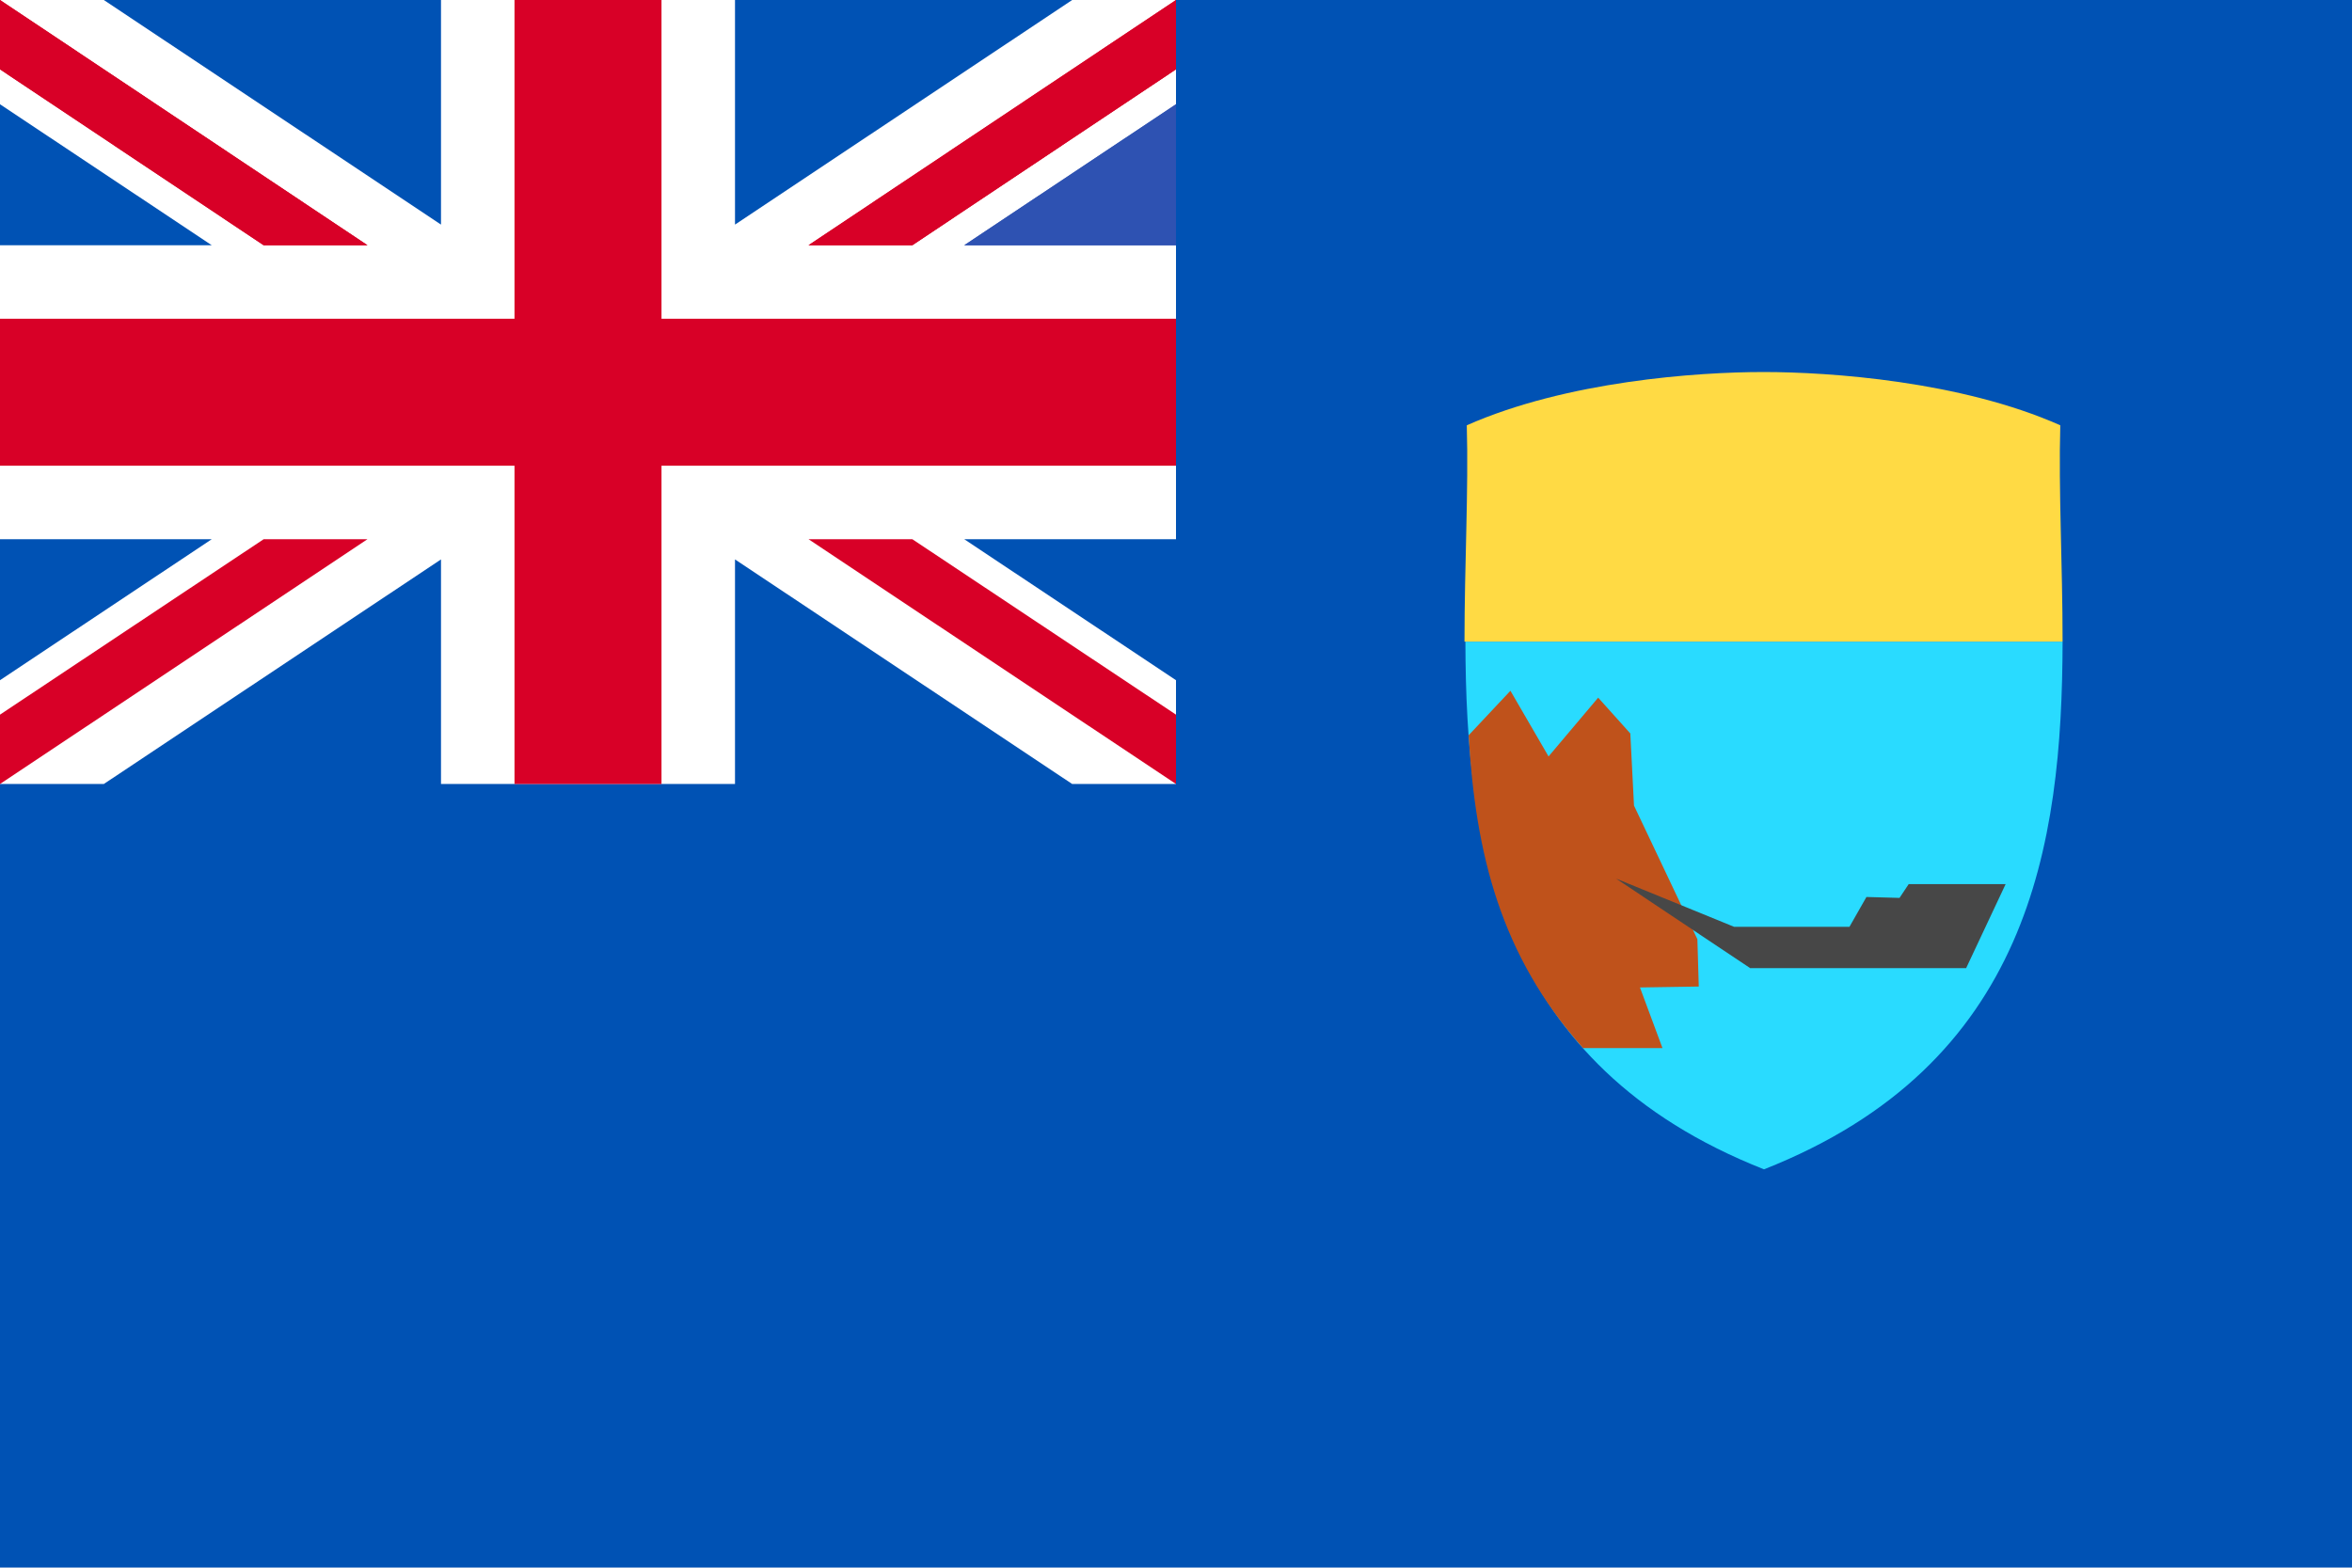
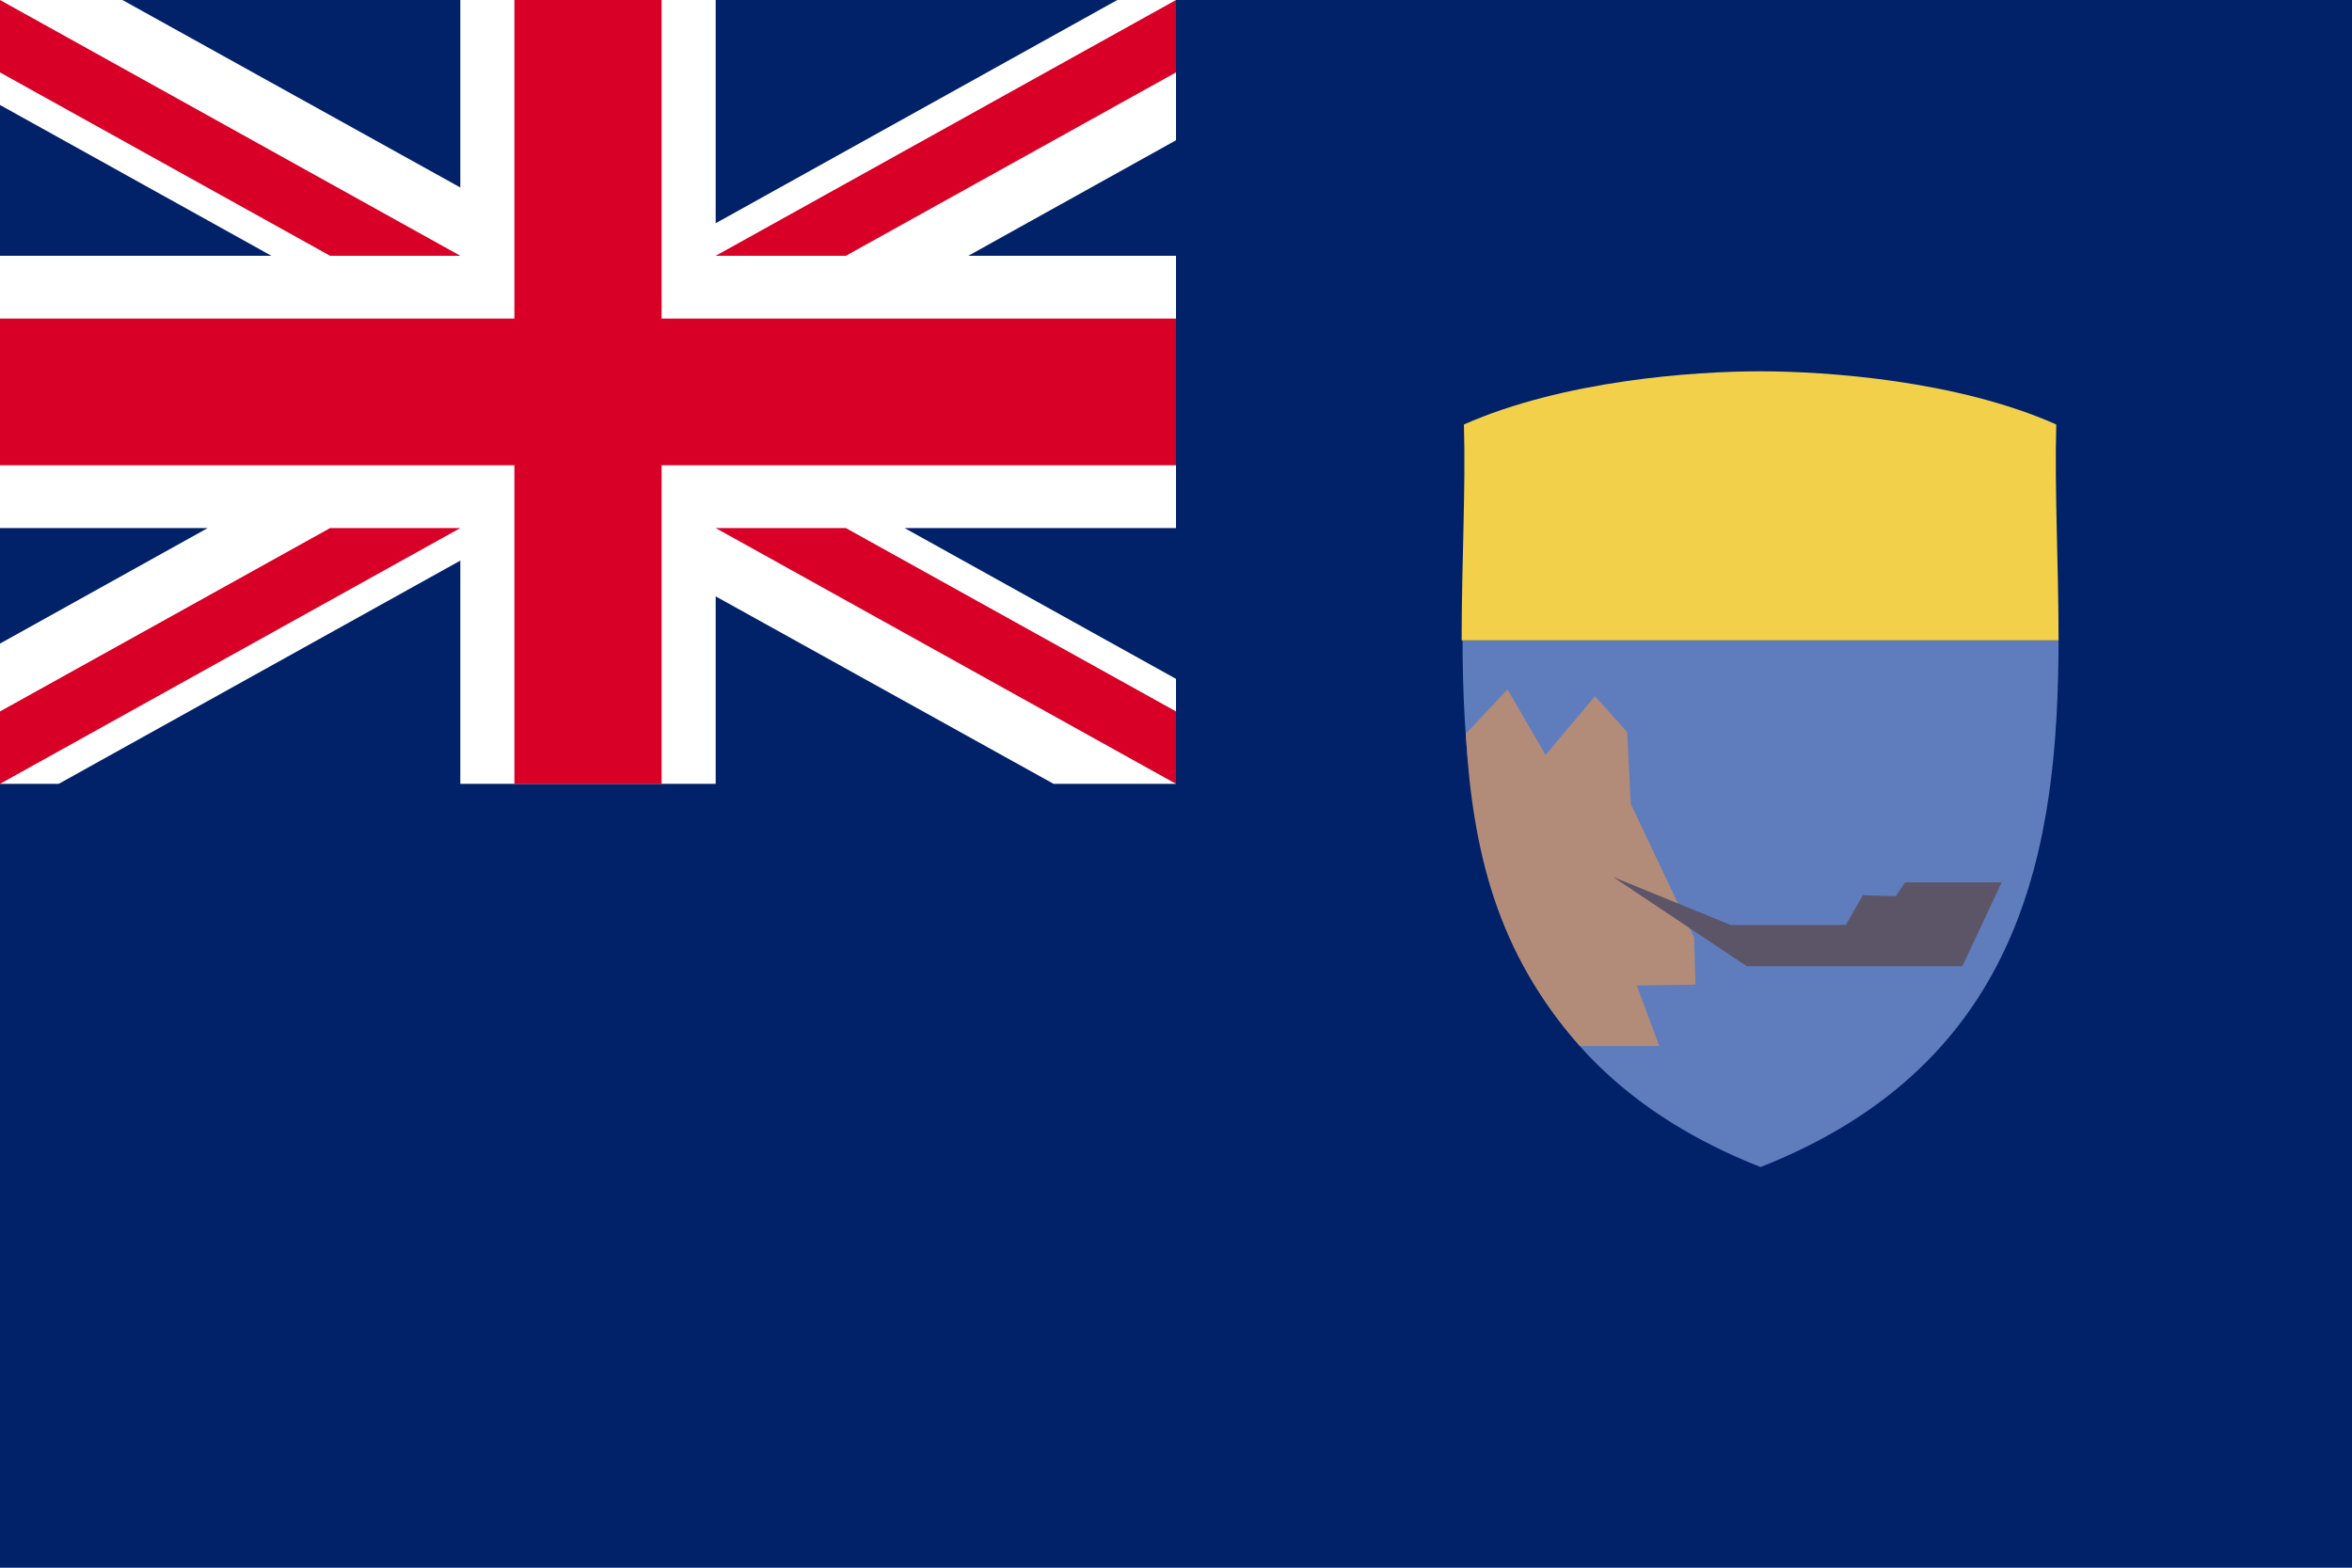
- <svg xmlns="http://www.w3.org/2000/svg" version="1.1" viewBox="0 0 512 341.3">
-   <rect y="0" fill="#0052B4" width="512" height="341.3" />
-   <polygon fill="#FFFFFF" points="256,0 256,117.4 209.9,117.4 256,148.1 256,170.7 233.4,170.7 160,121.8 160,170.7 96,170.7 96,121.8  22.6,170.7 0,170.7 0,148.1 46.1,117.4 0,117.4 0,53.4 46.1,53.4 0,22.7 0,0 22.6,0 96,48.9 96,0 160,0 160,48.9 233.4,0 " />
+ <svg xmlns="http://www.w3.org/2000/svg" version="1.1" viewBox="0 0 513 342">
+   <rect y="0" fill="#012169" width="513" height="342" />
  <g>
-     <polygon fill="#D80027" points="144,0 112,0 112,69.4 0,69.4 0,101.4 112,101.4 112,170.7 144,170.7 144,101.4 256,101.4 256,69.4   144,69.4  " />
-     <polygon fill="#D80027" points="0,0 0,15.1 57.4,53.4 80,53.4  " />
-     <polygon fill="#D80027" points="256,0 256,15.1 198.6,53.4 176,53.4  " />
-   </g>
-   <polygon fill="#2E52B2" points="256,22.7 256,53.4 209.9,53.4 " />
-   <g>
-     <polygon fill="#D80027" points="0,0 0,15.1 57.4,53.4 80,53.4  " />
-     <polygon fill="#D80027" points="256,0 256,15.1 198.6,53.4 176,53.4  " />
-   </g>
-   <polygon fill="#2E52B2" points="256,22.7 256,53.4 209.9,53.4 " />
-   <g>
-     <polygon fill="#D80027" points="0,170.7 0,155.6 57.4,117.4 80,117.4  " />
-     <polygon fill="#D80027" points="256,170.7 256,155.6 198.6,117.4 176,117.4  " />
+     <path fill="#5f7dbd" d="M449,139.7c-0.1,44.4-7.2,92.1-65,114.9c-57.8-22.8-64.9-70.5-65-114.9L449,139.7L449,139.7z" />
+     <path fill="#f2d049" d="M449,139.7c0-16.7-0.9-32.9-0.5-47.1C426.9,83,398.4,81,383.9,81s-42.9,2-64.6,11.6   c0.4,14.2-0.5,30.4-0.5,47.1H449z" />
+     <path fill="#b38c79" d="M369.5,204.5l0.3,10.3L357,215l4.9,13.2l-17.3,0c-18-20.2-23.4-42.4-24.9-68.1l9.1-9.7l8.3,14.3l10.8-12.8   l7,7.8l0.8,15.7L369.5,204.5z" />
+     <polygon fill="#5c5568" points="436.6,192.5 428,210.8 381,210.8 351.8,191.3 377.5,201.8 402.6,201.8 406.3,195.3 413.5,195.5   415.5,192.5 " />
  </g>
  <g>
-     <path fill="#29DBFF" d="M449,139.7c-0.1,44.4-7.2,92.1-65,114.9c-57.8-22.8-64.9-70.5-65-114.9L449,139.7L449,139.7z" />
-     <path fill="#ffda44" d="M449,139.7c0-16.7-0.9-32.9-0.5-47.1C426.9,83,398.4,81,383.9,81s-42.9,2-64.6,11.6   c0.4,14.2-0.5,30.4-0.5,47.1H449z" />
-     <path fill="#BF521B" d="M369.5,204.5l0.3,10.3L357,215l4.9,13.2l-17.3,0c-18-20.2-23.4-42.4-24.9-68.1l9.1-9.7l8.3,14.3l10.8-12.8   l7,7.8l0.8,15.7L369.5,204.5z" />
+     <rect fill="#012169" width="256.5" height="171" />
+     <g fill="#FFFFFF">
+       <polygon points="256.5,0 256.5,30.6 211.2,55.8 256.5,55.8 256.5,115.2 197.3,115.2 256.5,148.1 256.5,171 229.8,171    156.1,130.1 156.1,171 100.4,171 100.4,122.3 12.8,171 0,171 0,140.4 45.3,115.2 0,115.2 0,55.8 59.2,55.8 0,22.9 0,0 26.7,0    100.4,40.9 100.4,0 156.1,0 156.1,48.7 243.7,0 " />
+       <polygon points="156.1,115.2 256.5,171 256.5,155.2 184.5,115.2 " />
+       <polygon points="100.4,55.8 0,0 0,15.8 72,55.8 " />
+     </g>
+     <g fill="#D80027">
+       <polygon points="144.3,0 112.2,0 112.2,69.5 0,69.5 0,101.5 112.2,101.5 112.2,171 144.3,171 144.3,101.5 256.5,101.5    256.5,69.5 144.3,69.5 " />
+       <polygon points="156.1,115.2 256.5,171 256.5,155.2 184.5,115.2  " />
+       <polygon points="72,115.2 0,155.2 0,171 0,171 100.4,115.2  " />
+       <polygon points="100.4,55.8 0,0 0,15.8 72,55.8  " />
+       <polygon points="184.5,55.8 256.5,15.8 256.5,0 256.5,0 156.1,55.8  " />
+     </g>
  </g>
-   <polygon fill="#474747" points="436.6,192.5 428,210.8 381,210.8 351.8,191.3 377.5,201.8 402.6,201.8 406.3,195.3 413.5,195.5  415.5,192.5 " />
</svg>
